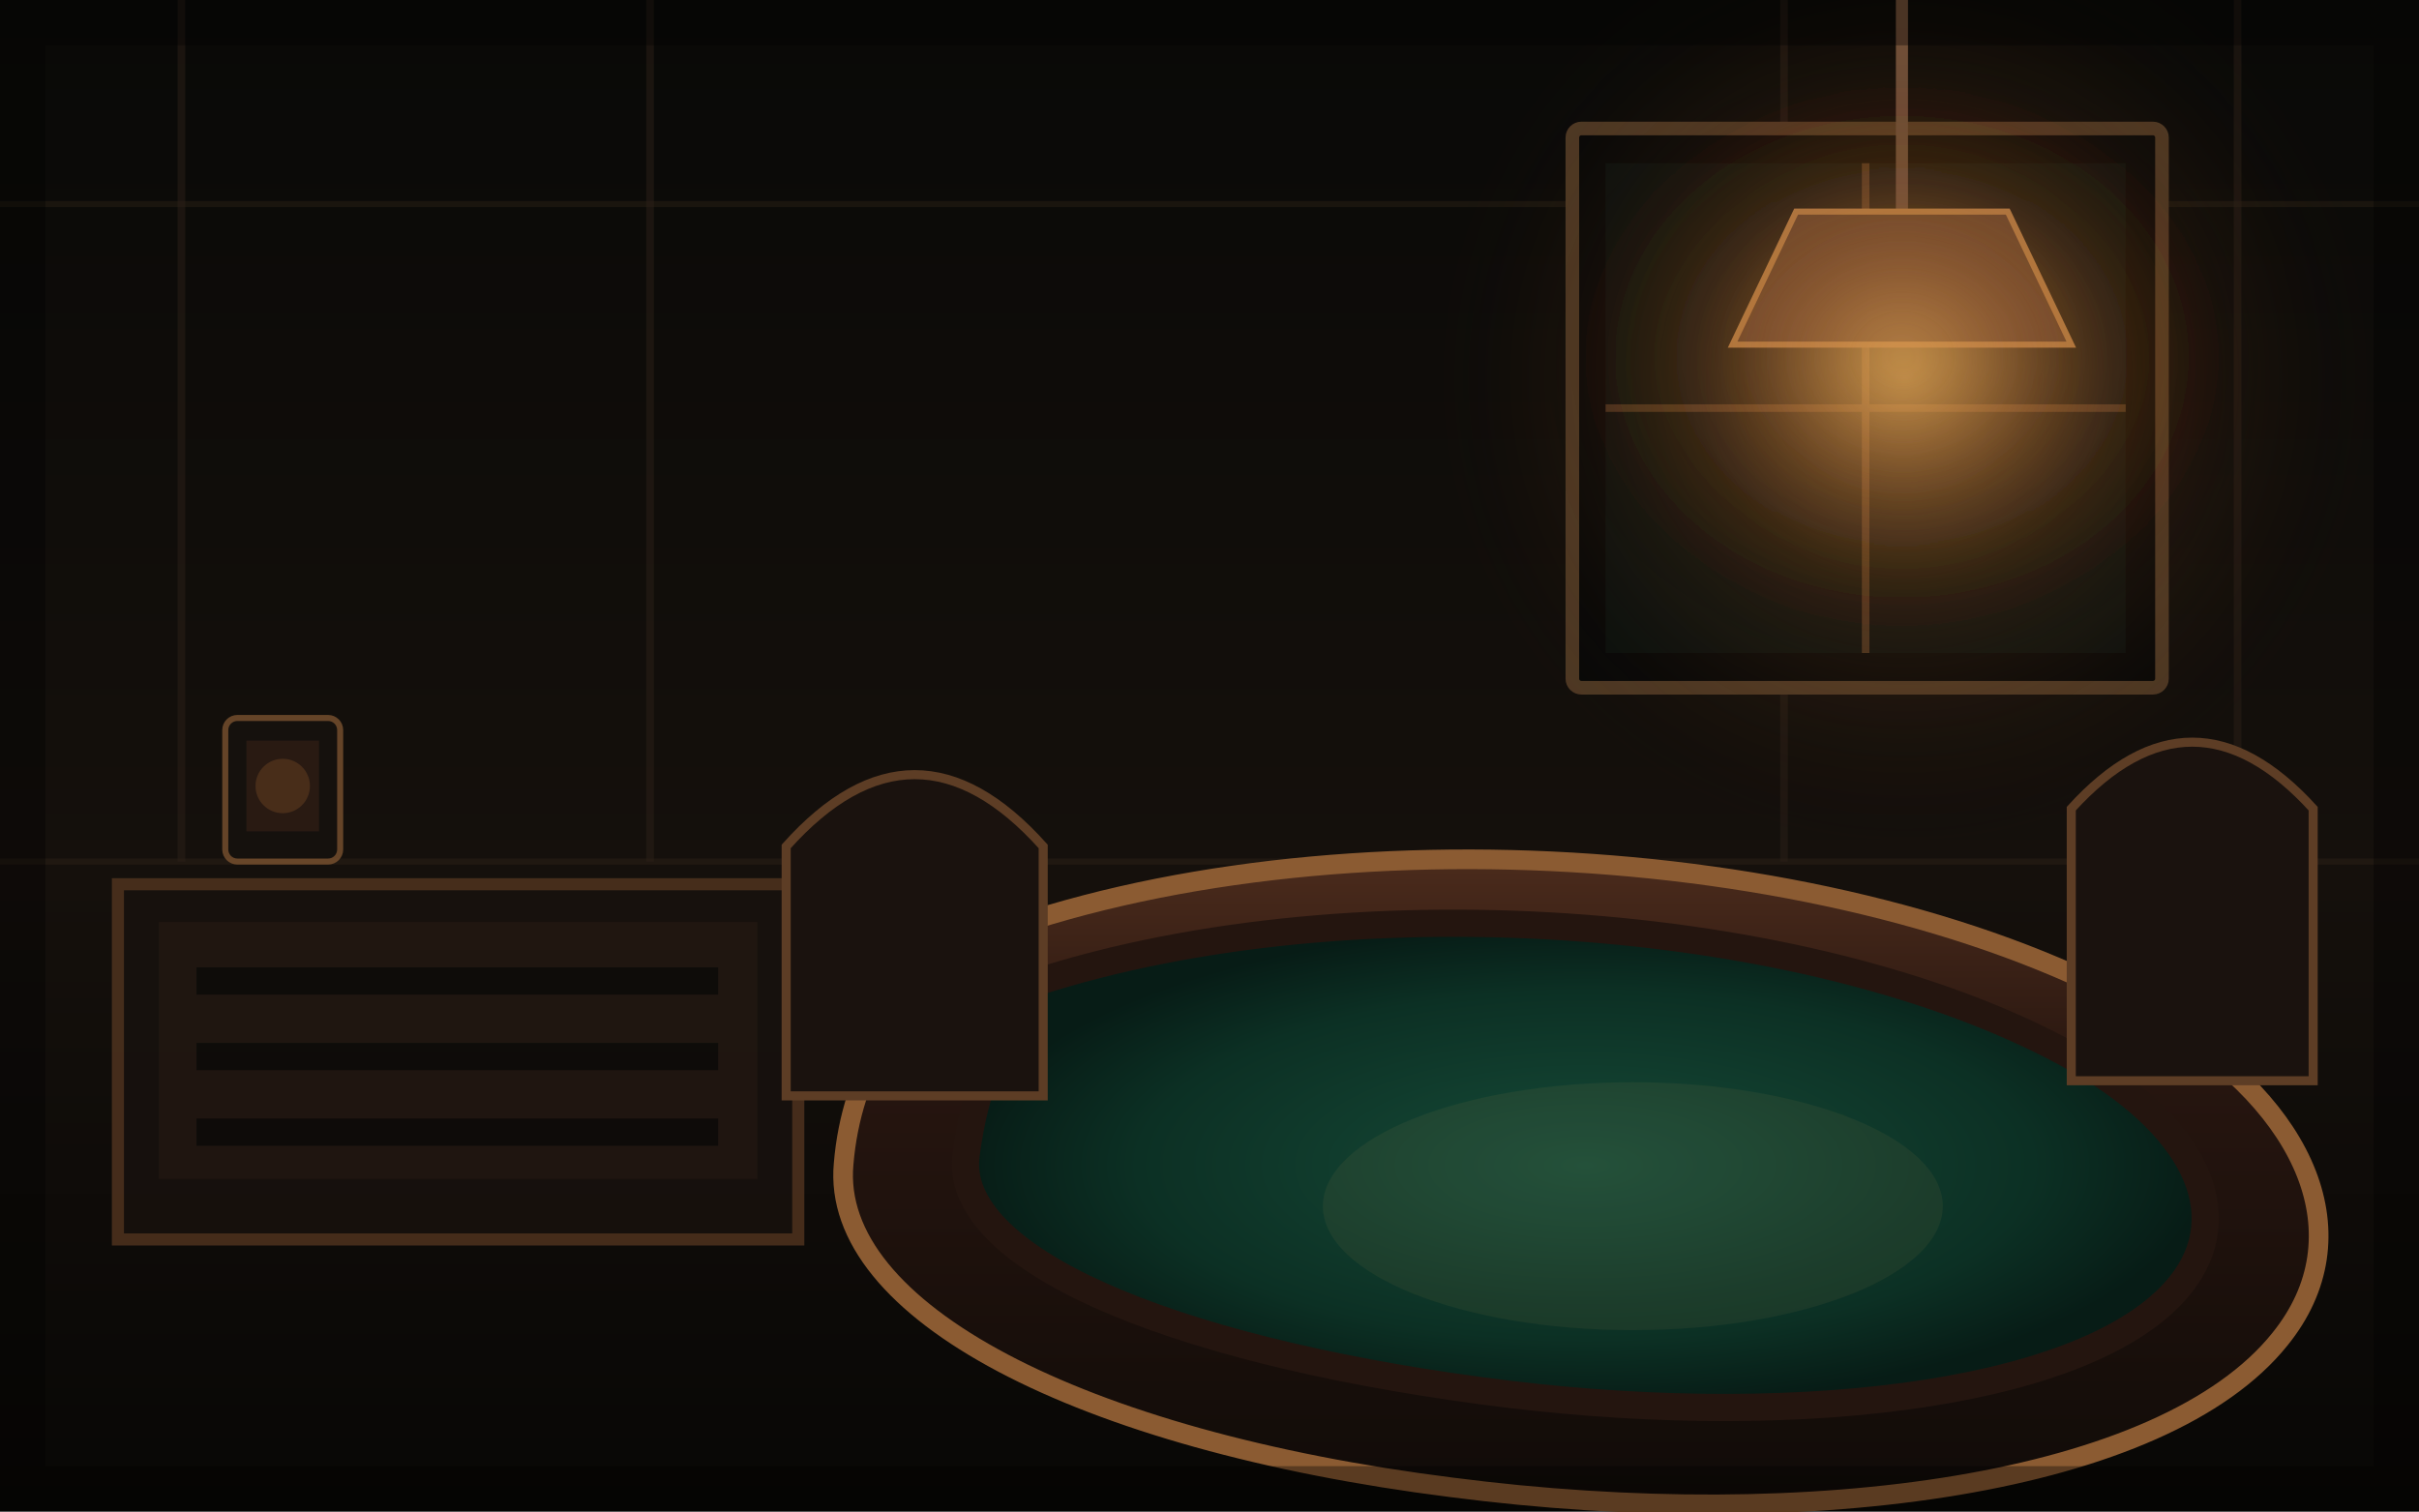
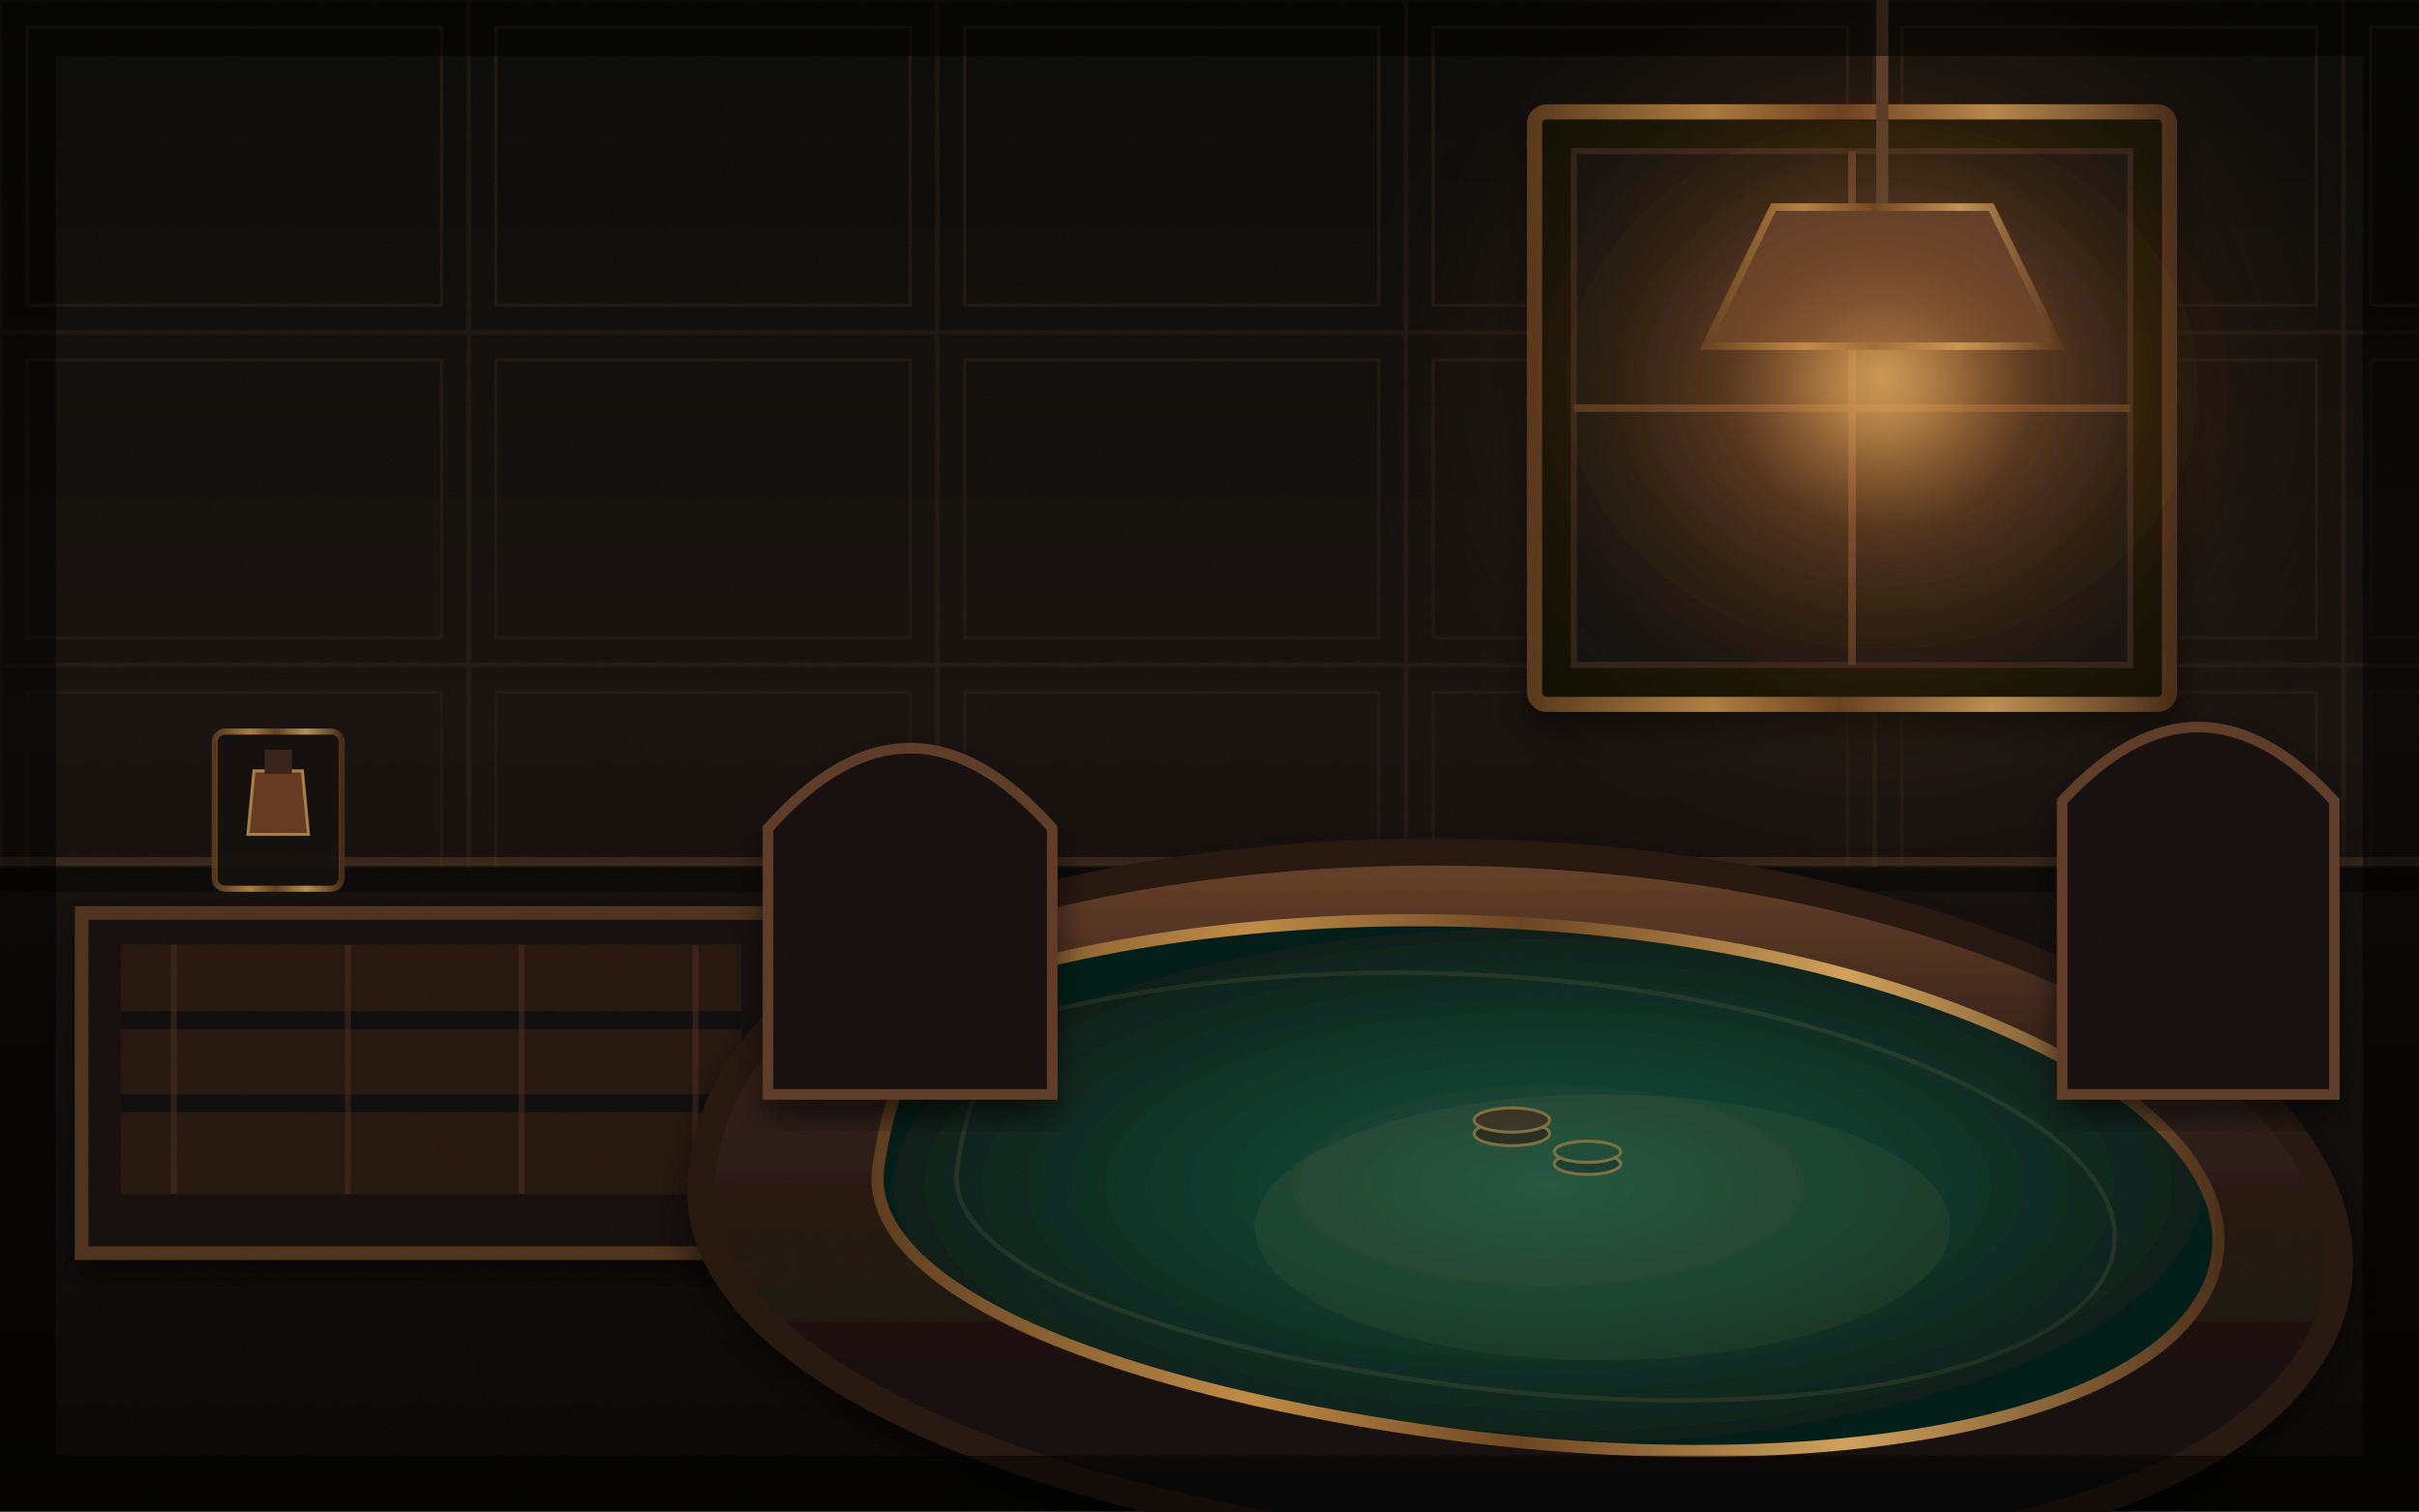
<svg xmlns="http://www.w3.org/2000/svg" viewBox="0 0 1600 1000" role="img" aria-label="Underground private poker room">
  <defs>
    <linearGradient id="wall" x2="0" y2="1">
      <stop stop-color="#090907" />
-       <stop offset=".58" stop-color="#15100c" />
-       <stop offset="1" stop-color="#080705" />
+       <stop offset=".48" stop-color="#17110d" />
+       <stop offset="1" stop-color="#070604" />
    </linearGradient>
-     <radialGradient id="lamp">
-       <stop stop-color="#f0b25b" stop-opacity=".62" />
-       <stop offset=".42" stop-color="#b5662d" stop-opacity=".2" />
+     <radialGradient id="amber">
+       <stop stop-color="#f3bd68" stop-opacity=".72" />
+       <stop offset=".28" stop-color="#b96c32" stop-opacity=".28" />
      <stop offset="1" stop-color="#000" stop-opacity="0" />
    </radialGradient>
    <radialGradient id="felt">
-       <stop stop-color="#164b38" />
-       <stop offset=".72" stop-color="#0c3024" />
-       <stop offset="1" stop-color="#071c16" />
+       <stop stop-color="#1a513d" />
+       <stop offset=".58" stop-color="#0d3427" />
+       <stop offset="1" stop-color="#061b15" />
    </radialGradient>
    <linearGradient id="wood" x2="0" y2="1">
-       <stop stop-color="#4b2b1c" />
-       <stop offset=".35" stop-color="#26150f" />
-       <stop offset="1" stop-color="#100b08" />
+       <stop stop-color="#684027" />
+       <stop offset=".28" stop-color="#342016" />
+       <stop offset=".7" stop-color="#1a100c" />
+       <stop offset="1" stop-color="#0b0806" />
    </linearGradient>
+     <linearGradient id="brass">
+       <stop stop-color="#5b3b1d" />
+       <stop offset=".28" stop-color="#c08b45" />
+       <stop offset=".48" stop-color="#6b431f" />
+       <stop offset=".72" stop-color="#d0a15a" />
+       <stop offset="1" stop-color="#4a2d18" />
+     </linearGradient>
+     <pattern id="panels" width="310" height="220" patternUnits="userSpaceOnUse">
+       <rect width="310" height="220" fill="none" stroke="#513925" stroke-opacity=".22" stroke-width="3" />
+       <path d="M18 18h274v184H18z" fill="none" stroke="#1f1711" stroke-width="2" />
+     </pattern>
    <filter id="blur">
-       <feGaussianBlur stdDeviation="18" />
+       <feGaussianBlur stdDeviation="24" />
+     </filter>
+     <filter id="grain">
+       <feTurbulence type="fractalNoise" baseFrequency=".8" numOctaves="2" seed="7" />
+       <feColorMatrix type="saturate" values="0" />
+       <feComponentTransfer>
+         <feFuncA type="table" tableValues="0 .08" />
+       </feComponentTransfer>
+     </filter>
+     <filter id="shadow">
+       <feGaussianBlur in="SourceAlpha" stdDeviation="12" />
+       <feOffset dy="12" />
+       <feComponentTransfer>
+         <feFuncA type="linear" slope=".65" />
+       </feComponentTransfer>
+       <feMerge>
+         <feMergeNode />
+         <feMergeNode in="SourceGraphic" />
+       </feMerge>
    </filter>
  </defs>
  <rect width="1600" height="1000" fill="url(#wall)" />
-   <path d="M0 135h1600M0 570h1600" stroke="#3b2b1d" stroke-opacity=".32" stroke-width="4" />
-   <path d="M120 0v570M430 0v570M1180 0v570M1480 0v570" stroke="#2d2118" stroke-opacity=".5" stroke-width="5" />
-   <rect x="1040" y="85" width="390" height="370" rx="6" fill="#080807" stroke="#4f3924" stroke-width="9" />
-   <rect x="1062" y="108" width="344" height="324" fill="#0b100d" />
-   <path d="M1234 108v324M1062 270h344" stroke="#47331f" stroke-width="5" />
-   <circle cx="1260" cy="250" r="330" fill="url(#lamp)" />
-   <path d="M1258 0v142" stroke="#725038" stroke-width="8" />
-   <path d="M1188 140h140l42 88h-224z" fill="#6c472c" stroke="#b37a42" stroke-width="4" />
-   <ellipse cx="1258" cy="236" rx="250" ry="210" fill="url(#lamp)" filter="url(#blur)" />
-   <g opacity=".82">
-     <path d="M78 585h450v235H78z" fill="#17110d" stroke="#50331f" stroke-width="8" />
-     <path d="M105 610h396v170H105z" fill="#221711" />
-     <path d="M130 640h345v18H130zM130 690h345v18H130zM130 740h345v18H130z" fill="#0d0b09" />
+   <rect width="1600" height="590" fill="url(#panels)" />
+   <path d="M0 570h1600" stroke="#6b472b" stroke-opacity=".4" stroke-width="6" />
+   <path d="M0 582h1600" stroke="#0a0806" stroke-width="16" />
+   <g filter="url(#shadow)">
+     <rect x="1015" y="74" width="420" height="392" rx="8" fill="#070706" stroke="url(#brass)" stroke-width="10" />
+     <rect x="1041" y="100" width="368" height="340" fill="#0b100d" stroke="#2e2117" stroke-width="4" />
+     <path d="M1225 100v340M1041 270h368" stroke="#553923" stroke-width="5" />
  </g>
-   <path d="M650 620c230-86 584-62 780 55 96 58 133 143 78 211-77 96-309 129-548 98-246-31-411-117-402-214 5-61 37-115 92-150z" fill="url(#wood)" stroke="#8b5b32" stroke-width="13" />
-   <path d="M685 650c214-69 524-44 691 52 79 46 105 106 62 153-64 70-260 92-459 65-208-28-349-88-340-156 6-46 21-83 46-114z" fill="url(#felt)" stroke="#24150f" stroke-width="18" />
-   <ellipse cx="1080" cy="798" rx="205" ry="82" fill="#e2a955" opacity=".07" />
-   <g fill="#1a120e" stroke="#5d3d25" stroke-width="6">
-     <path d="M520 560q85-95 170 0v165H520z" />
-     <path d="M1370 535q80-88 160 0v180h-160z" />
+   <circle cx="1245" cy="250" r="365" fill="url(#amber)" />
+   <path d="M1245 0v136" stroke="#5c402a" stroke-width="8" />
+   <path d="M1173 137h144l45 92h-234z" fill="#5d3b27" stroke="url(#brass)" stroke-width="5" />
+   <ellipse cx="1245" cy="255" rx="275" ry="230" fill="url(#amber)" filter="url(#blur)" />
+   <g filter="url(#shadow)">
+     <path d="M54 604h462v225H54z" fill="#17100c" stroke="#4d301d" stroke-width="9" />
+     <path d="M80 625h410v165H80z" fill="#25160f" />
+     <path d="M80 675h410M80 730h410" stroke="#0c0907" stroke-width="12" />
+     <path d="M115 625v165M230 625v165M345 625v165M460 625v165" stroke="#4c2c1c" stroke-opacity=".55" stroke-width="4" />
  </g>
-   <g opacity=".75">
-     <rect x="149" y="475" width="76" height="95" rx="8" fill="#16110e" stroke="#805631" stroke-width="4" />
-     <rect x="163" y="490" width="48" height="60" fill="#301d14" />
-     <circle cx="187" cy="520" r="18" fill="#c47b38" opacity=".28" />
+   <g filter="url(#shadow)">
+     <path d="M602 620c254-94 622-68 833 60 105 64 145 156 83 232-87 107-345 145-610 108-273-38-456-133-444-242 7-69 53-122 138-158z" fill="url(#wood)" stroke="#25140d" stroke-width="18" />
+     <path d="M637 651c236-74 561-48 742 57 85 50 113 115 65 168-70 77-283 102-498 71-226-32-376-99-365-175 7-51 25-91 56-121z" fill="url(#felt)" stroke="url(#brass)" stroke-width="8" />
+     <path d="M670 675c213-58 500-34 659 58 67 39 88 86 53 125-60 65-247 83-431 57-194-27-326-81-318-141 5-38 17-70 37-99z" fill="none" stroke="#d0a15a" stroke-opacity=".12" stroke-width="3" />
  </g>
-   <rect width="1600" height="1000" fill="none" stroke="#000" stroke-opacity=".35" stroke-width="60" />
+   <ellipse cx="1060" cy="812" rx="230" ry="88" fill="#efb85d" opacity=".06" />
+   <g fill="#15100d" stroke="#5d3b25" stroke-width="7" filter="url(#shadow)">
+     <path d="M508 548q94-106 188 0v176H508z" />
+     <path d="M1364 530q90-98 180 0v194h-180z" />
+   </g>
+   <g opacity=".88">
+     <rect x="142" y="484" width="84" height="104" rx="7" fill="#120e0b" stroke="url(#brass)" stroke-width="4" />
+     <path d="M164 552h40l-4-42h-32z" fill="#6f3e22" stroke="#c08a4a" stroke-width="2" />
+     <path d="M175 496h18v16h-18z" fill="#3a2418" />
+   </g>
+   <g opacity=".58" stroke="#b88849" stroke-width="2">
+     <ellipse cx="1000" cy="750" rx="25" ry="8" fill="#2a1510" />
+     <ellipse cx="1000" cy="741" rx="25" ry="8" fill="#492118" />
+     <ellipse cx="1050" cy="770" rx="22" ry="7" fill="#152d25" />
+     <ellipse cx="1050" cy="762" rx="22" ry="7" fill="#1d4737" />
+   </g>
+   <rect width="1600" height="1000" filter="url(#grain)" opacity=".42" />
+   <rect width="1600" height="1000" fill="none" stroke="#000" stroke-opacity=".5" stroke-width="74" />
</svg>
